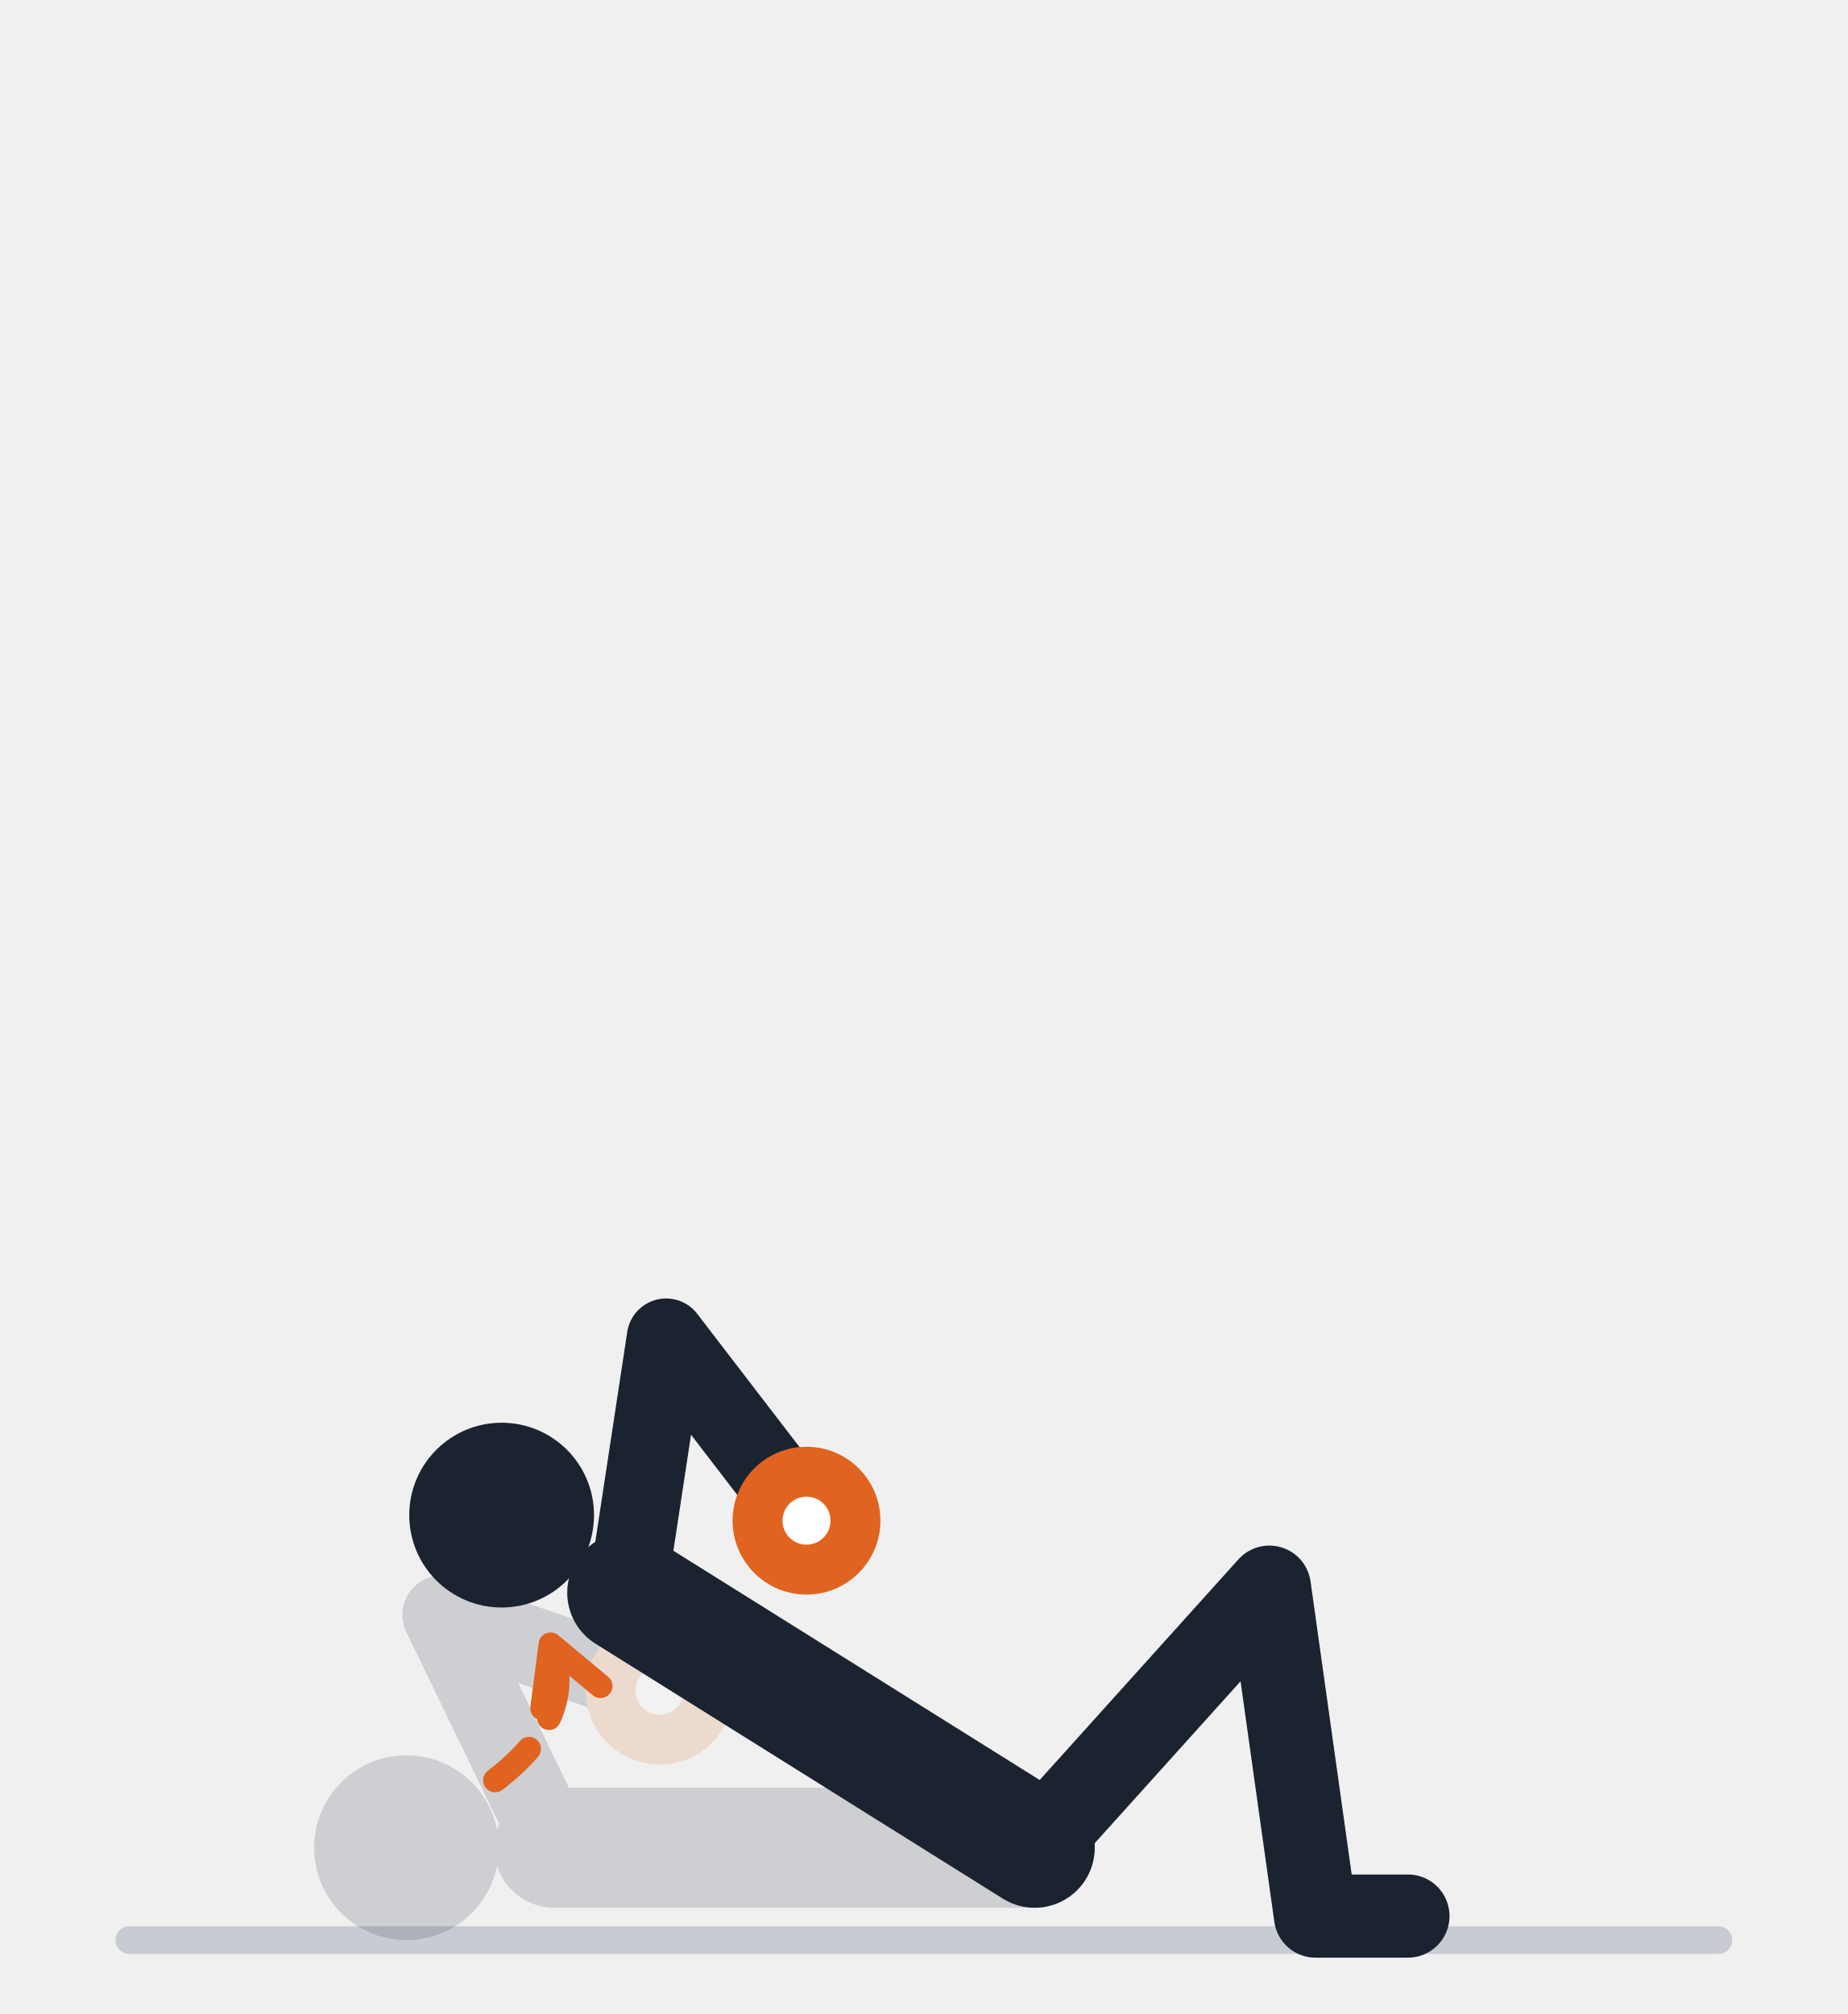
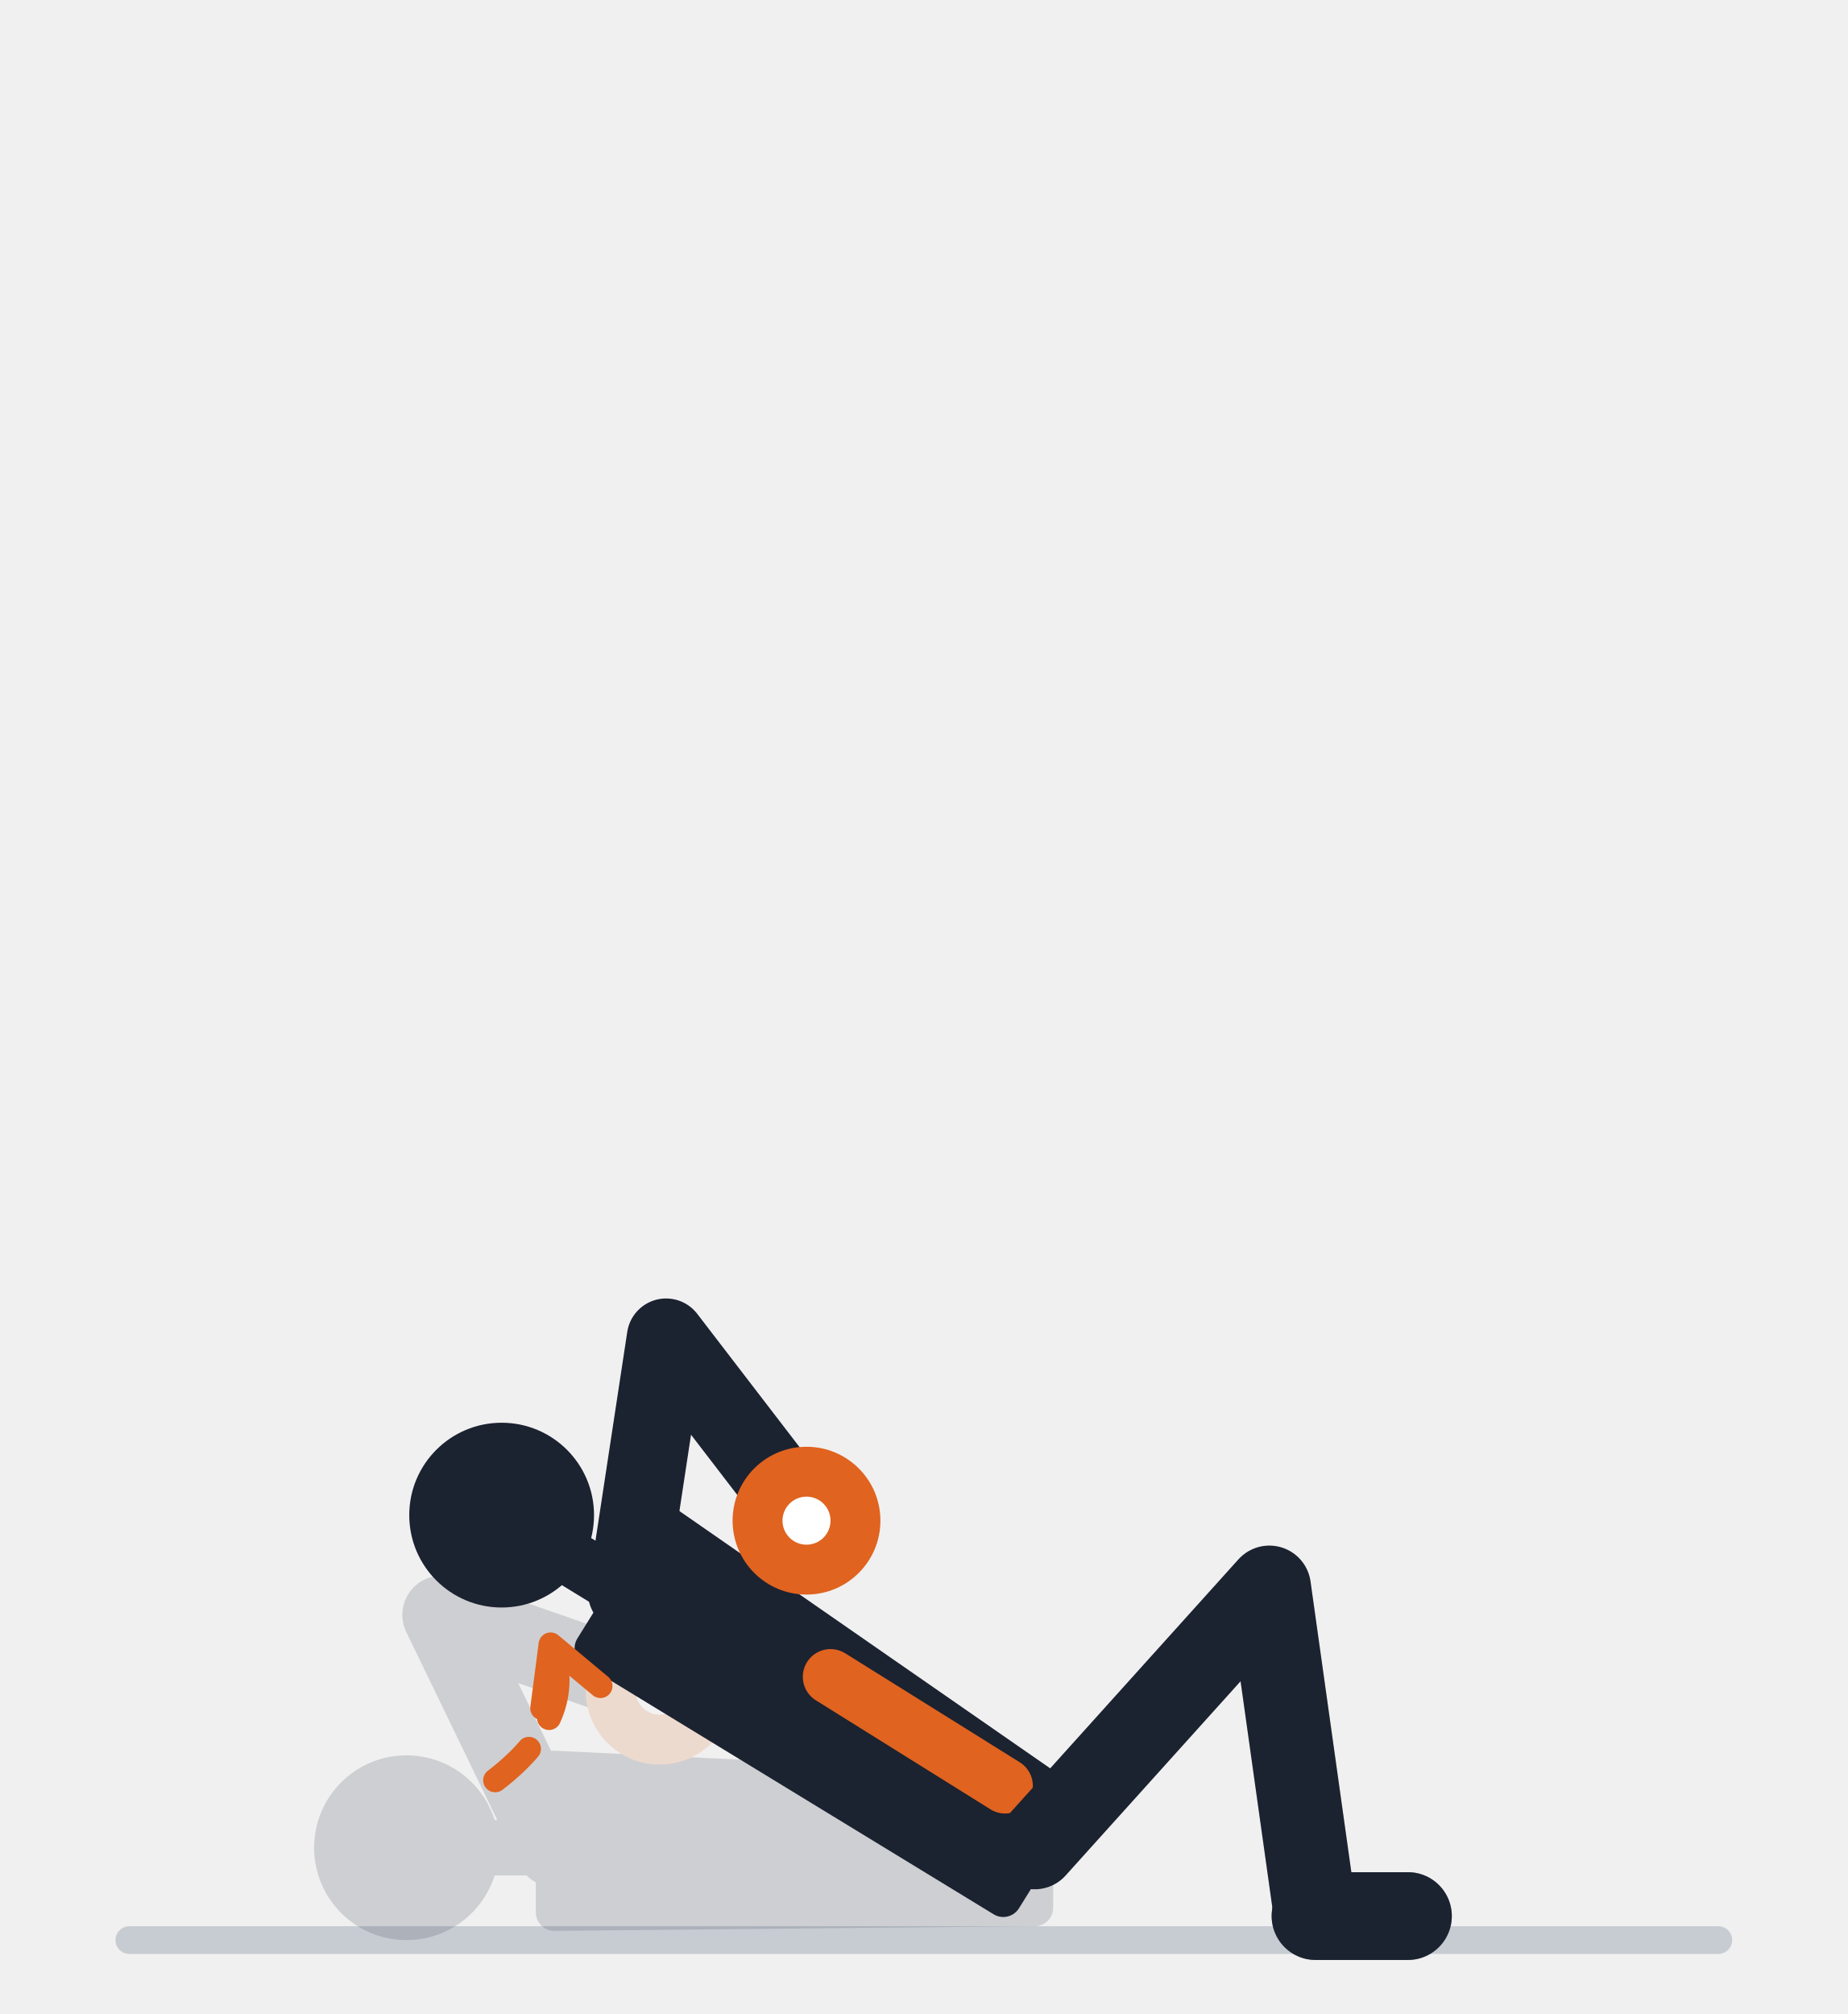
<svg xmlns="http://www.w3.org/2000/svg" viewBox="0 -18 200 218" role="img">
  <line x1="14" y1="192" x2="186" y2="192" stroke="#C7CCD3" stroke-width="3" stroke-linecap="round" />
  <g opacity=".16">
-     <polyline points="112.0,182.0 137.4,153.8 142.4,189.4 152.4,189.4" fill="none" stroke="#9AA2AF" stroke-width="8" stroke-linecap="round" stroke-linejoin="round" />
+     <polyline points="112.0,182.0 137.4,153.8 142.4,189.4" fill="none" stroke="#9AA2AF" stroke-width="8" stroke-linecap="round" stroke-linejoin="round" />
+     <line x1="142.4" y1="189.4" x2="152.4" y2="189.4" stroke="#9AA2AF" stroke-width="9.5" stroke-linecap="round" />
    <polyline points="60.0,182.0 47.8,156.8 71.4,165.0" fill="none" stroke="#9AA2AF" stroke-width="7.5" stroke-linecap="round" stroke-linejoin="round" />
-     <line x1="112.0" y1="182.0" x2="60.0" y2="182.0" stroke="#1B2230" stroke-width="13" stroke-linecap="round" />
+     <circle cx="71.4" cy="165.0" r="4.6" fill="#9AA2AF" />
+     <polygon points="112.0,176.0 60.0,173.5 60.0,189.0 112.0,188.5" fill="#1B2230" stroke="#1B2230" stroke-width="4" stroke-linejoin="round" />
+     <line x1="60.0" y1="182.0" x2="51.2" y2="182.0" stroke="#1B2230" stroke-width="6" stroke-linecap="round" />
    <circle cx="44.0" cy="182.0" r="10" fill="#1B2230" />
-     <polyline points="112.0,182.0 137.4,153.8 142.4,189.4 152.4,189.4" fill="none" stroke="#1B2230" stroke-width="9" stroke-linecap="round" stroke-linejoin="round" />
+     <polyline points="112.0,182.0 137.4,153.8 142.4,189.4" fill="none" stroke="#1B2230" stroke-width="9" stroke-linecap="round" stroke-linejoin="round" />
+     <line x1="142.4" y1="189.4" x2="152.4" y2="189.4" stroke="#1B2230" stroke-width="9.5" stroke-linecap="round" />
    <polyline points="60.0,182.0 47.8,156.8 71.4,165.0" fill="none" stroke="#1B2230" stroke-width="8.5" stroke-linecap="round" stroke-linejoin="round" />
+     <circle cx="71.4" cy="165.0" r="4.6" fill="#1B2230" />
    <circle cx="71.4" cy="165.0" r="8" fill="#E0631F" />
    <circle cx="71.4" cy="165.0" r="2.6" fill="#fff" />
  </g>
-   <polyline points="112.0,182.0 137.4,153.8 142.4,189.4 152.4,189.4" fill="none" stroke="#9AA2AF" stroke-width="8" stroke-linecap="round" stroke-linejoin="round" />
+   <polyline points="112.0,182.0 137.4,153.8 142.4,189.4" fill="none" stroke="#9AA2AF" stroke-width="8" stroke-linecap="round" stroke-linejoin="round" />
+   <line x1="142.4" y1="189.4" x2="152.4" y2="189.4" stroke="#9AA2AF" stroke-width="9.5" stroke-linecap="round" />
  <polyline points="67.9,154.4 72.1,126.8 87.3,146.6" fill="none" stroke="#9AA2AF" stroke-width="7.5" stroke-linecap="round" stroke-linejoin="round" />
-   <line x1="112.0" y1="182.0" x2="67.9" y2="154.4" stroke="#1B2230" stroke-width="13" stroke-linecap="round" />
+   <circle cx="87.3" cy="146.6" r="4.6" fill="#9AA2AF" />
+   <polygon points="115.2,176.9 72.4,147.2 64.2,160.4 108.6,187.5" fill="#1B2230" stroke="#1B2230" stroke-width="4" stroke-linejoin="round" />
+   <line x1="67.9" y1="154.4" x2="60.4" y2="149.8" stroke="#1B2230" stroke-width="6" stroke-linecap="round" />
  <circle cx="54.3" cy="146.0" r="10" fill="#1B2230" />
-   <polyline points="112.0,182.0 137.4,153.8 142.4,189.4 152.4,189.4" fill="none" stroke="#1B2230" stroke-width="9" stroke-linecap="round" stroke-linejoin="round" />
+   <line x1="108.8" y1="175.3" x2="89.9" y2="163.5" stroke="#E0631F" stroke-width="6" stroke-linecap="round" />
+   <polyline points="112.0,182.0 137.4,153.8 142.4,189.4" fill="none" stroke="#1B2230" stroke-width="9" stroke-linecap="round" stroke-linejoin="round" />
+   <line x1="142.4" y1="189.4" x2="152.4" y2="189.4" stroke="#1B2230" stroke-width="9.5" stroke-linecap="round" />
  <polyline points="67.9,154.4 72.1,126.8 87.3,146.6" fill="none" stroke="#1B2230" stroke-width="8.5" stroke-linecap="round" stroke-linejoin="round" />
+   <circle cx="87.3" cy="146.6" r="4.6" fill="#1B2230" />
  <circle cx="87.3" cy="146.6" r="8" fill="#E0631F" />
  <circle cx="87.3" cy="146.6" r="2.6" fill="#fff" />
  <path d="M53.6,174.7 Q62.6,167.8 59.6,160.0" fill="none" stroke="#E0631F" stroke-width="2.6" stroke-dasharray="5 4" stroke-linecap="round" />
  <path d="M65.0,164.5 L59.6,160.0 L58.7,166.9" fill="none" stroke="#E0631F" stroke-width="2.6" stroke-linecap="round" stroke-linejoin="round" />
</svg>
